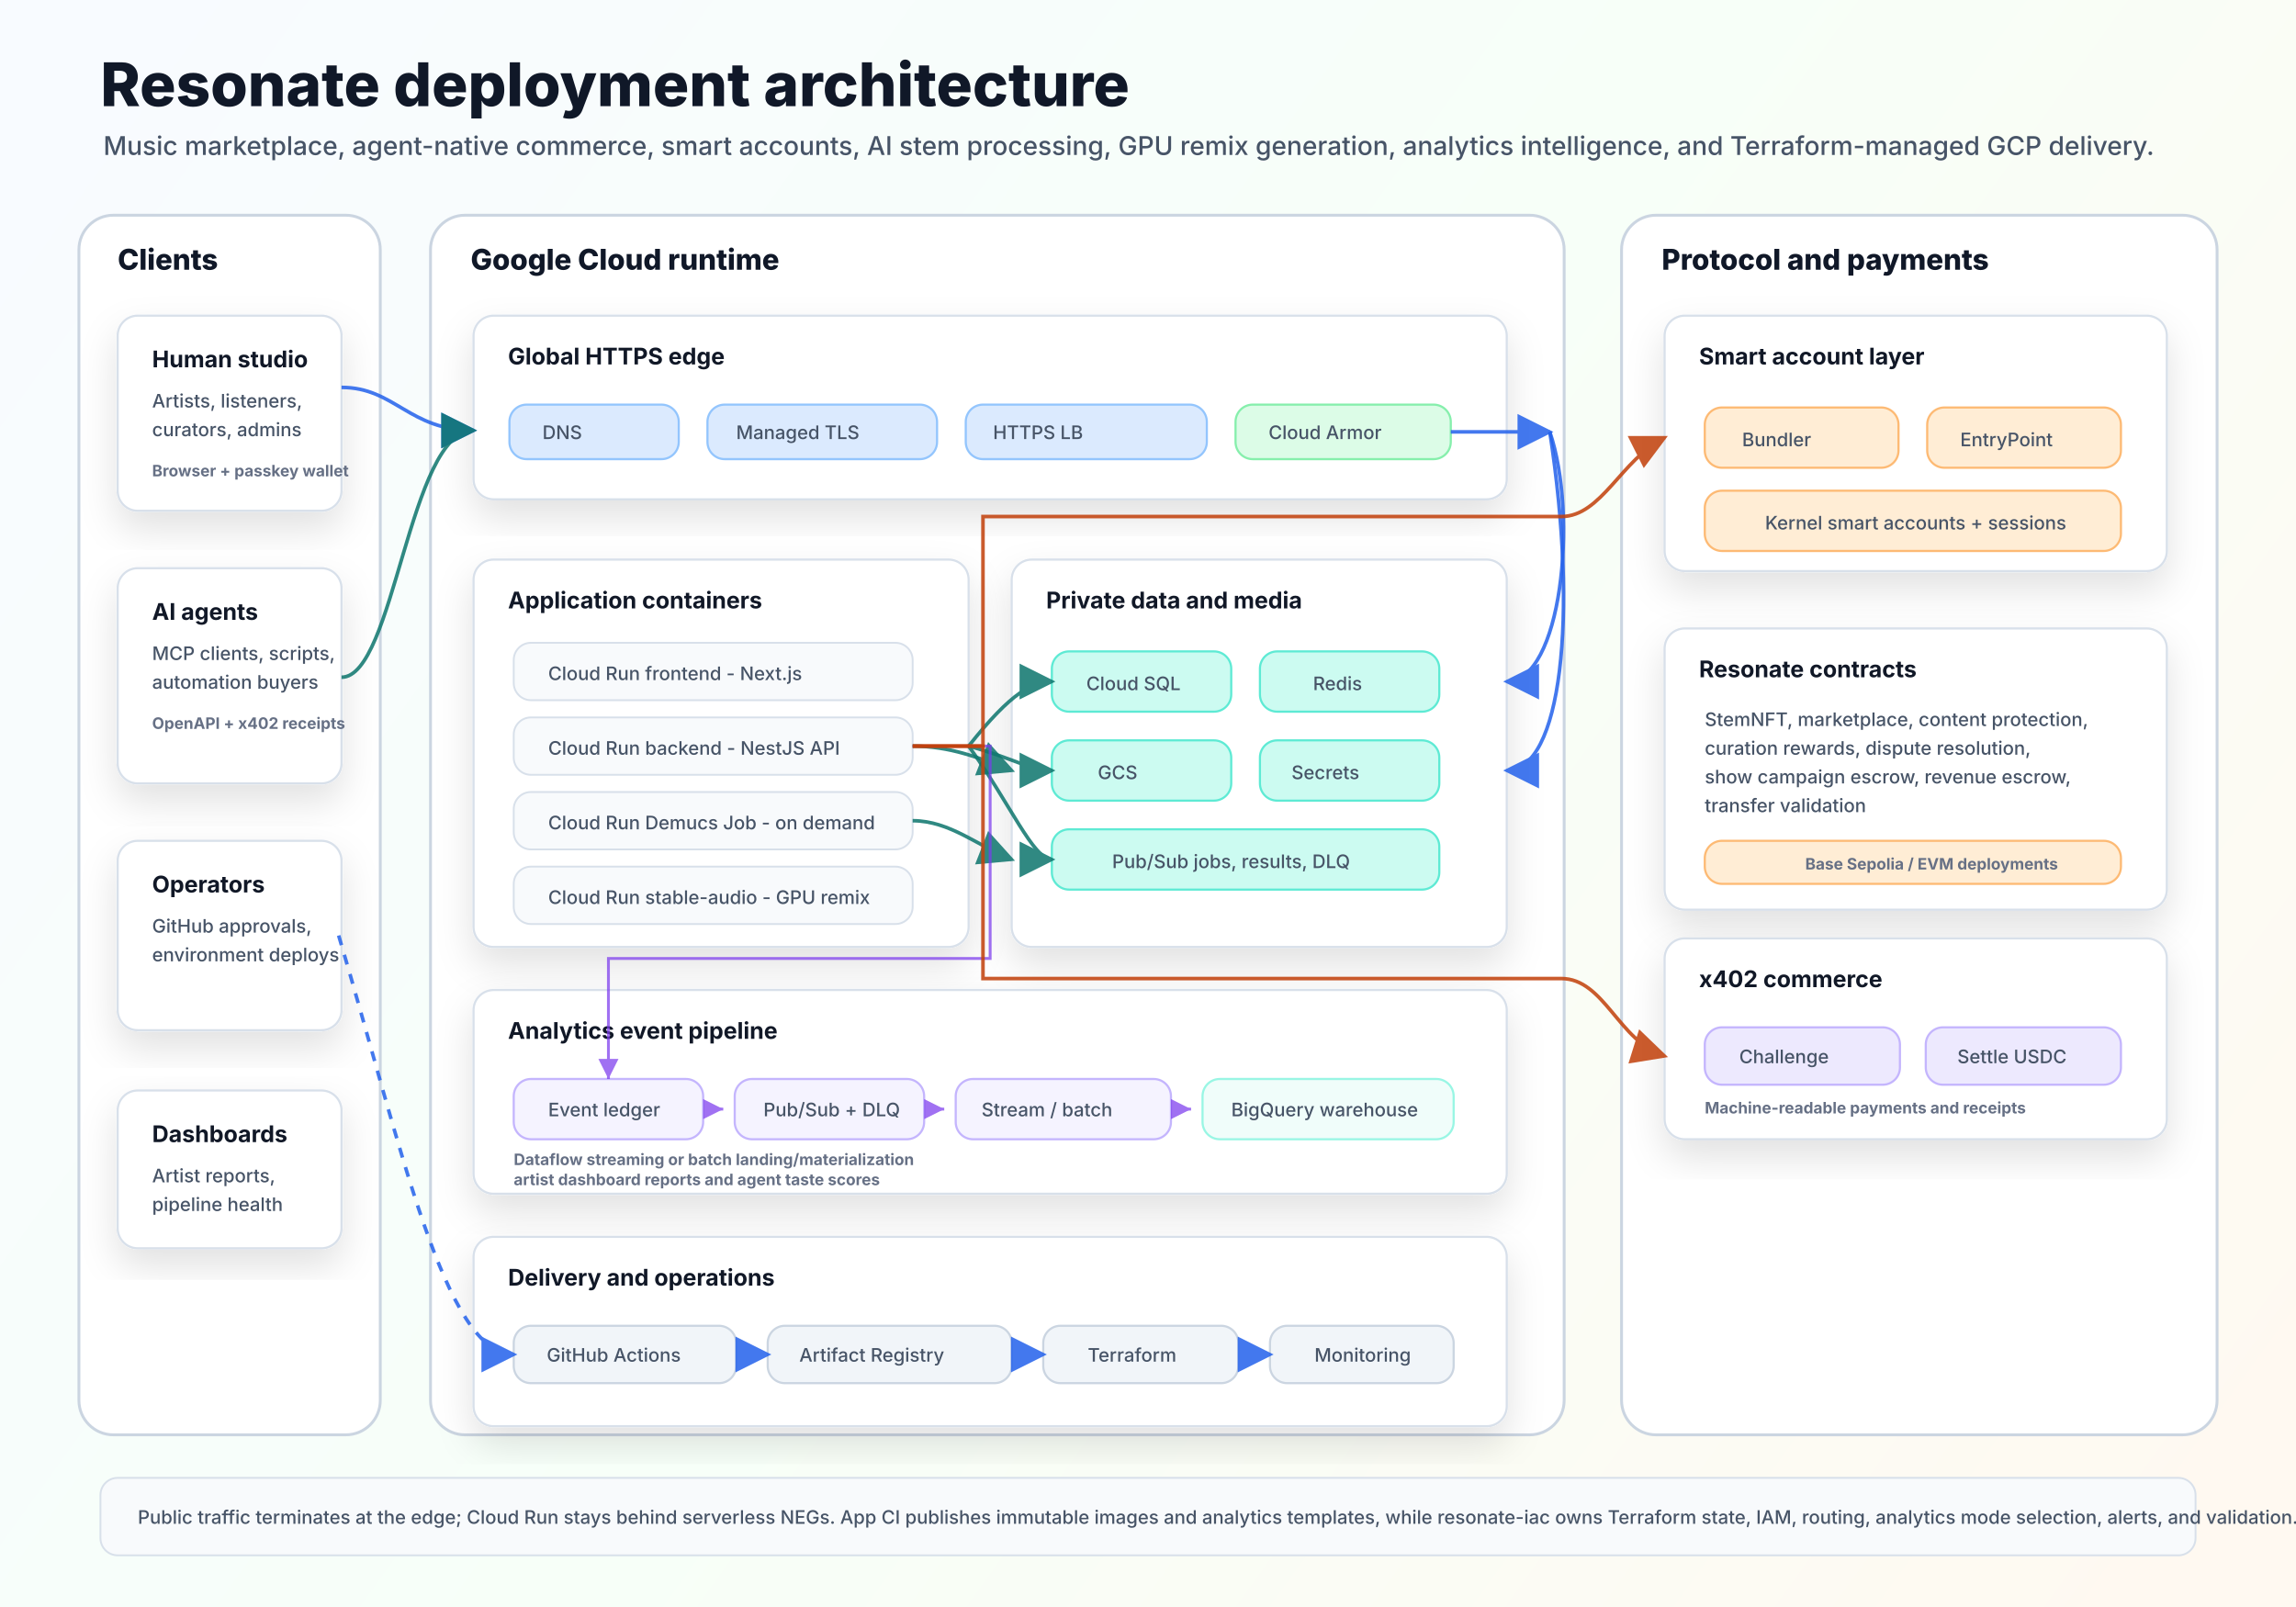
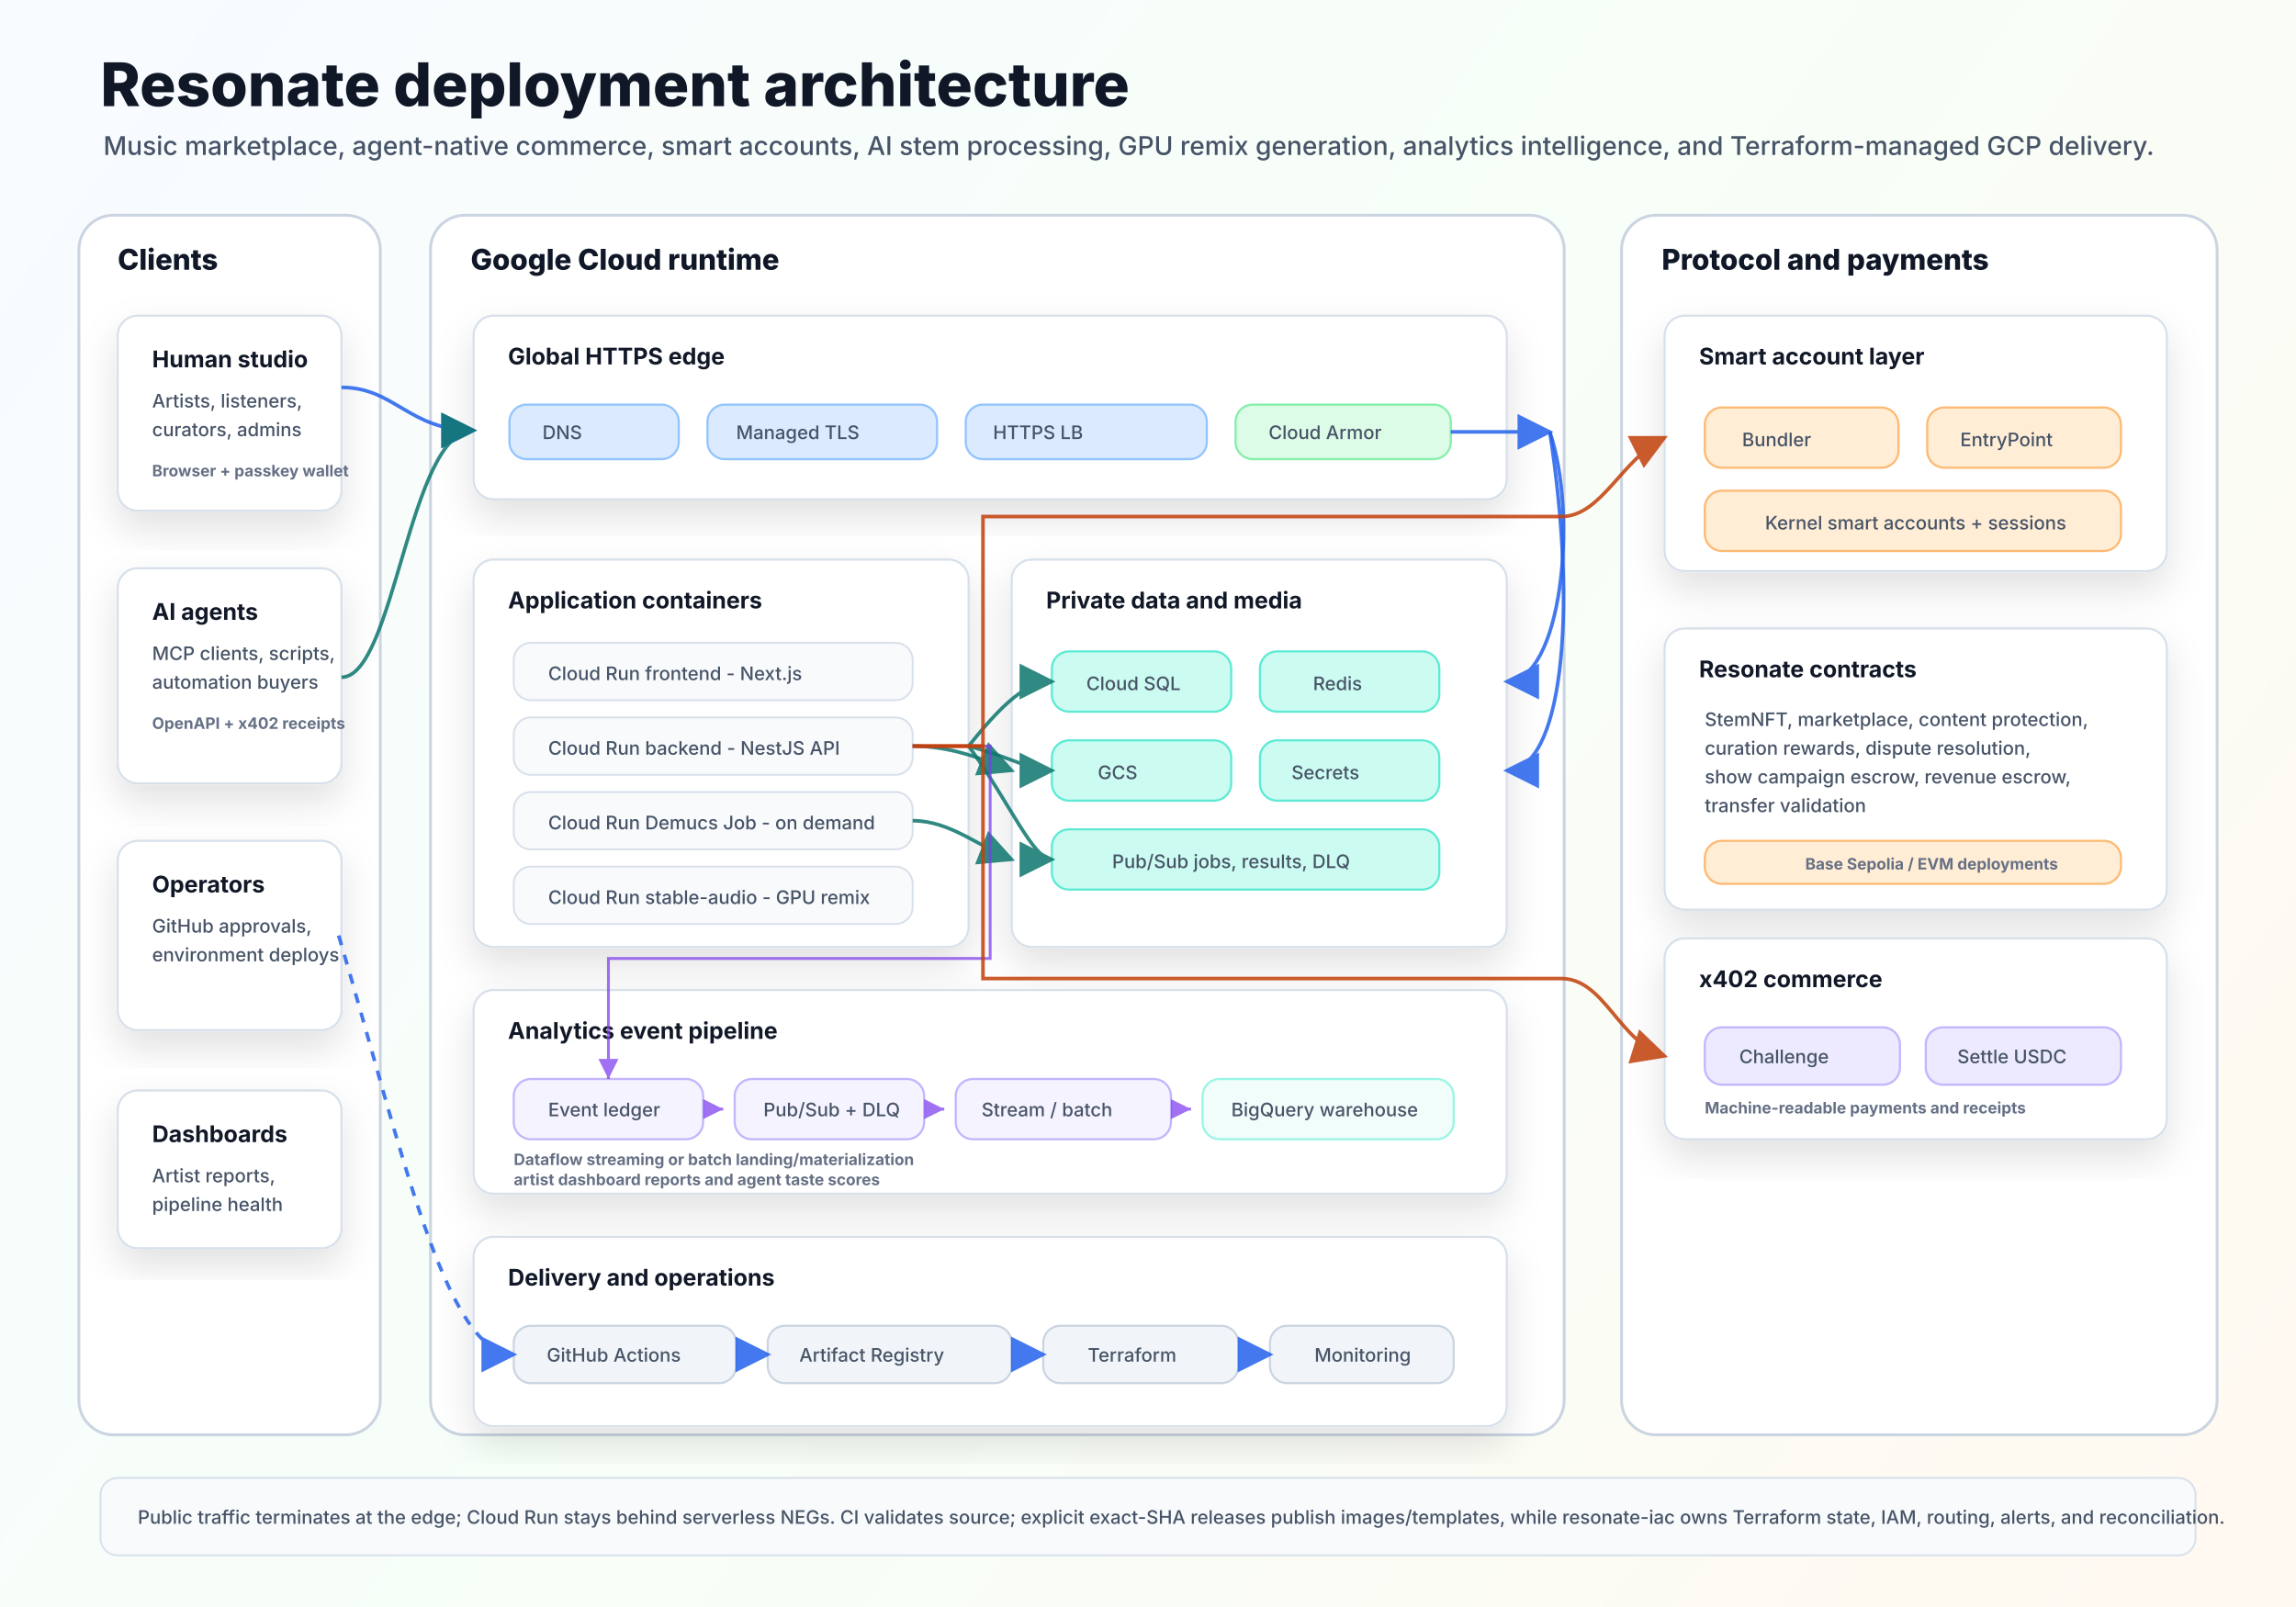
<svg xmlns="http://www.w3.org/2000/svg" width="1600" height="1120" viewBox="0 0 1600 1120" fill="none" role="img" aria-labelledby="title desc">
  <defs>
    <linearGradient id="bg" x1="60" y1="20" x2="1540" y2="1090" gradientUnits="userSpaceOnUse">
      <stop stop-color="#F8FBFF" />
      <stop offset="0.5" stop-color="#F7FFF8" />
      <stop offset="1" stop-color="#FFF9F1" />
    </linearGradient>
    <filter id="shadow" x="-20%" y="-20%" width="140%" height="140%">
      <feDropShadow dx="0" dy="12" stdDeviation="13" flood-color="#101828" flood-opacity="0.12" />
    </filter>
    <marker id="blueArrow" markerWidth="12" markerHeight="12" refX="10" refY="6" orient="auto">
      <path d="M1 1L11 6L1 11Z" fill="#2563EB" />
    </marker>
    <marker id="greenArrow" markerWidth="12" markerHeight="12" refX="10" refY="6" orient="auto">
      <path d="M1 1L11 6L1 11Z" fill="#0F766E" />
    </marker>
    <marker id="orangeArrow" markerWidth="12" markerHeight="12" refX="10" refY="6" orient="auto">
      <path d="M1 1L11 6L1 11Z" fill="#C2410C" />
    </marker>
    <marker id="purpleArrow" markerWidth="9" markerHeight="9" refX="8" refY="4.5" orient="auto">
      <path d="M1 1L8 4.5L1 8Z" fill="#7C3AED" />
    </marker>
    <style>
      .page { fill: url(#bg); }
      .zone { fill: #FFFFFF; stroke: #CBD5E1; stroke-width: 2; rx: 24; }
      .panel { fill: #FFFFFF; stroke: #D8E0EA; stroke-width: 1.5; rx: 14; filter: url(#shadow); }
      .sub { fill: #F8FAFC; stroke: #D8E0EA; stroke-width: 1.3; rx: 12; }
      .edge { fill: #DBEAFE; stroke: #93C5FD; stroke-width: 1.5; rx: 12; }
      .secure { fill: #DCFCE7; stroke: #86EFAC; stroke-width: 1.5; rx: 12; }
      .data { fill: #CCFBF1; stroke: #5EEAD4; stroke-width: 1.5; rx: 12; }
      .chain { fill: #FFEDD5; stroke: #FDBA74; stroke-width: 1.5; rx: 12; }
      .payment { fill: #EDE9FE; stroke: #C4B5FD; stroke-width: 1.5; rx: 12; }
      .analytics { fill: #F5F3FF; stroke: #C4B5FD; stroke-width: 1.5; rx: 12; }
      .warehouse { fill: #F0FDFA; stroke: #99F6E4; stroke-width: 1.5; rx: 12; }
      .ops { fill: #F1F5F9; stroke: #CBD5E1; stroke-width: 1.5; rx: 12; }
      .title { fill: #101828; font-family: Inter, Segoe UI, Arial, sans-serif; font-size: 42px; font-weight: 800; letter-spacing: 0; }
      .subtitle { fill: #475467; font-family: Inter, Segoe UI, Arial, sans-serif; font-size: 18px; font-weight: 500; letter-spacing: 0; }
      .h { fill: #101828; font-family: Inter, Segoe UI, Arial, sans-serif; font-size: 20px; font-weight: 800; letter-spacing: 0; }
      .label { fill: #111827; font-family: Inter, Segoe UI, Arial, sans-serif; font-size: 16px; font-weight: 750; letter-spacing: 0; }
      .small { fill: #475467; font-family: Inter, Segoe UI, Arial, sans-serif; font-size: 13px; font-weight: 520; letter-spacing: 0; }
      .tiny { fill: #667085; font-family: Inter, Segoe UI, Arial, sans-serif; font-size: 11px; font-weight: 650; letter-spacing: 0; }
      .blueLine { stroke: #2563EB; stroke-width: 2.5; marker-end: url(#blueArrow); opacity: 0.86; }
      .greenLine { stroke: #0F766E; stroke-width: 2.5; marker-end: url(#greenArrow); opacity: 0.86; }
      .orangeLine { stroke: #C2410C; stroke-width: 2.5; marker-end: url(#orangeArrow); opacity: 0.86; }
      .purpleLine { stroke: #7C3AED; stroke-width: 2; marker-end: url(#purpleArrow); opacity: 0.72; }
      .dash { stroke-dasharray: 7 7; }
    </style>
  </defs>
  <rect class="page" x="0" y="0" width="1600" height="1120" />
  <text x="70" y="74" class="title">Resonate deployment architecture</text>
  <text x="72" y="108" class="subtitle">Music marketplace, agent-native commerce, smart accounts, AI stem processing, GPU remix generation, analytics intelligence, and Terraform-managed GCP delivery.</text>
  <rect x="55" y="150" width="210" height="850" class="zone" />
  <text x="82" y="188" class="h">Clients</text>
  <rect x="82" y="220" width="156" height="136" class="panel" />
  <text x="106" y="256" class="label">Human studio</text>
  <text x="106" y="284" class="small">Artists, listeners,</text>
  <text x="106" y="304" class="small">curators, admins</text>
  <text x="106" y="332" class="tiny">Browser + passkey wallet</text>
  <rect x="82" y="396" width="156" height="150" class="panel" />
  <text x="106" y="432" class="label">AI agents</text>
  <text x="106" y="460" class="small">MCP clients, scripts,</text>
  <text x="106" y="480" class="small">automation buyers</text>
  <text x="106" y="508" class="tiny">OpenAPI + x402 receipts</text>
  <rect x="82" y="586" width="156" height="132" class="panel" />
  <text x="106" y="622" class="label">Operators</text>
  <text x="106" y="650" class="small">GitHub approvals,</text>
  <text x="106" y="670" class="small">environment deploys</text>
  <rect x="82" y="760" width="156" height="110" class="panel" />
  <text x="106" y="796" class="label">Dashboards</text>
  <text x="106" y="824" class="small">Artist reports,</text>
  <text x="106" y="844" class="small">pipeline health</text>
  <rect x="300" y="150" width="790" height="850" class="zone" />
  <text x="328" y="188" class="h">Google Cloud runtime</text>
  <rect x="330" y="220" width="720" height="128" class="panel" />
  <text x="354" y="254" class="label">Global HTTPS edge</text>
  <rect x="355" y="282" width="118" height="38" class="edge" />
  <text x="378" y="306" class="small">DNS</text>
  <rect x="493" y="282" width="160" height="38" class="edge" />
  <text x="513" y="306" class="small">Managed TLS</text>
  <rect x="673" y="282" width="168" height="38" class="edge" />
  <text x="692" y="306" class="small">HTTPS LB</text>
  <rect x="861" y="282" width="150" height="38" class="secure" />
  <text x="884" y="306" class="small">Cloud Armor</text>
  <rect x="330" y="390" width="345" height="270" class="panel" />
  <text x="354" y="424" class="label">Application containers</text>
  <rect x="358" y="448" width="278" height="40" class="sub" />
  <text x="382" y="474" class="small">Cloud Run frontend - Next.js</text>
  <rect x="358" y="500" width="278" height="40" class="sub" />
  <text x="382" y="526" class="small">Cloud Run backend - NestJS API</text>
  <rect x="358" y="552" width="278" height="40" class="sub" />
  <text x="382" y="578" class="small">Cloud Run Demucs Job - on demand</text>
  <rect x="358" y="604" width="278" height="40" class="sub" />
  <text x="382" y="630" class="small">Cloud Run stable-audio - GPU remix</text>
  <rect x="705" y="390" width="345" height="270" class="panel" />
  <text x="729" y="424" class="label">Private data and media</text>
  <rect x="733" y="454" width="125" height="42" class="data" />
  <text x="757" y="481" class="small">Cloud SQL</text>
  <rect x="878" y="454" width="125" height="42" class="data" />
  <text x="915" y="481" class="small">Redis</text>
  <rect x="733" y="516" width="125" height="42" class="data" />
  <text x="765" y="543" class="small">GCS</text>
  <rect x="878" y="516" width="125" height="42" class="data" />
  <text x="900" y="543" class="small">Secrets</text>
  <rect x="733" y="578" width="270" height="42" class="data" />
  <text x="775" y="605" class="small">Pub/Sub jobs, results, DLQ</text>
  <rect x="330" y="690" width="720" height="142" class="panel" />
  <text x="354" y="724" class="label">Analytics event pipeline</text>
  <rect x="358" y="752" width="132" height="42" class="analytics" />
  <text x="382" y="778" class="small">Event ledger</text>
  <rect x="512" y="752" width="132" height="42" class="analytics" />
  <text x="532" y="778" class="small">Pub/Sub + DLQ</text>
  <rect x="666" y="752" width="150" height="42" class="analytics" />
  <text x="684" y="778" class="small">Stream / batch</text>
  <rect x="838" y="752" width="175" height="42" class="warehouse" />
  <text x="858" y="778" class="small">BigQuery warehouse</text>
  <text x="358" y="812" class="tiny">Dataflow streaming or batch landing/materialization</text>
  <text x="358" y="826" class="tiny">artist dashboard reports and agent taste scores</text>
  <rect x="330" y="862" width="720" height="132" class="panel" />
  <text x="354" y="896" class="label">Delivery and operations</text>
  <rect x="358" y="924" width="155" height="40" class="ops" />
  <text x="381" y="949" class="small">GitHub Actions</text>
  <rect x="535" y="924" width="170" height="40" class="ops" />
  <text x="557" y="949" class="small">Artifact Registry</text>
  <rect x="727" y="924" width="136" height="40" class="ops" />
  <text x="758" y="949" class="small">Terraform</text>
  <rect x="885" y="924" width="128" height="40" class="ops" />
  <text x="916" y="949" class="small">Monitoring</text>
  <rect x="1130" y="150" width="415" height="850" class="zone" />
  <text x="1158" y="188" class="h">Protocol and payments</text>
  <rect x="1160" y="220" width="350" height="178" class="panel" />
  <text x="1184" y="254" class="label">Smart account layer</text>
  <rect x="1188" y="284" width="135" height="42" class="chain" />
  <text x="1214" y="311" class="small">Bundler</text>
  <rect x="1343" y="284" width="135" height="42" class="chain" />
  <text x="1366" y="311" class="small">EntryPoint</text>
  <rect x="1188" y="342" width="290" height="42" class="chain" />
  <text x="1230" y="369" class="small">Kernel smart accounts + sessions</text>
  <rect x="1160" y="438" width="350" height="196" class="panel" />
  <text x="1184" y="472" class="label">Resonate contracts</text>
  <text x="1188" y="506" class="small">StemNFT, marketplace, content protection,</text>
  <text x="1188" y="526" class="small">curation rewards, dispute resolution,</text>
  <text x="1188" y="546" class="small">show campaign escrow, revenue escrow,</text>
  <text x="1188" y="566" class="small">transfer validation</text>
  <rect x="1188" y="586" width="290" height="30" class="chain" />
  <text x="1258" y="606" class="tiny">Base Sepolia / EVM deployments</text>
  <rect x="1160" y="654" width="350" height="140" class="panel" />
  <text x="1184" y="688" class="label">x402 commerce</text>
  <rect x="1188" y="716" width="136" height="40" class="payment" />
  <text x="1212" y="741" class="small">Challenge</text>
  <rect x="1342" y="716" width="136" height="40" class="payment" />
  <text x="1364" y="741" class="small">Settle USDC</text>
  <text x="1188" y="776" class="tiny">Machine-readable payments and receipts</text>
  <path d="M238 270 C275 270 285 300 330 300" class="blueLine" />
  <path d="M238 472 C275 472 285 300 330 300" class="greenLine" />
  <path d="M1011 301 C1040 301 1052 301 1080 301" class="blueLine" />
  <path d="M1080 301 C1100 360 1088 475 1050 475" class="blueLine" />
  <path d="M1080 301 C1100 430 1088 537 1050 537" class="blueLine" />
  <path d="M636 520 C662 520 682 528 705 537" class="greenLine" />
  <path d="M636 572 C662 572 682 590 705 599" class="greenLine" />
  <path d="M675 520 C705 482 720 475 733 475" class="greenLine" />
  <path d="M675 520 C705 528 718 537 733 537" class="greenLine" />
  <path d="M675 520 C704 560 720 599 733 599" class="greenLine" />
  <path d="M636 520 H690 V668 H424 V752" class="purpleLine" />
  <path d="M492 773 H504" class="purpleLine" />
  <path d="M646 773 H658" class="purpleLine" />
  <path d="M818 773 H830" class="purpleLine" />
  <path d="M636 520 H685 V360 H1088 C1116 360 1130 320 1160 305" class="orangeLine" />
  <path d="M636 520 H685 V682 H1088 C1118 682 1128 726 1160 736" class="orangeLine" />
  <path d="M236 652 C280 800 310 944 358 944" class="blueLine dash" />
  <path d="M513 944 C520 944 528 944 535 944" class="blueLine" />
  <path d="M705 944 C712 944 720 944 727 944" class="blueLine" />
  <path d="M863 944 C870 944 878 944 885 944" class="blueLine" />
  <rect x="70" y="1030" width="1460" height="54" class="sub" />
-   <text x="96" y="1062" class="small">Public traffic terminates at the edge; Cloud Run stays behind serverless NEGs. App CI publishes immutable images and analytics templates, while resonate-iac owns Terraform state, IAM, routing, analytics mode selection, alerts, and validation.</text>
+   <text x="96" y="1062" class="small">Public traffic terminates at the edge; Cloud Run stays behind serverless NEGs. CI validates source; explicit exact-SHA releases publish images/templates, while resonate-iac owns Terraform state, IAM, routing, alerts, and reconciliation.</text>
</svg>
